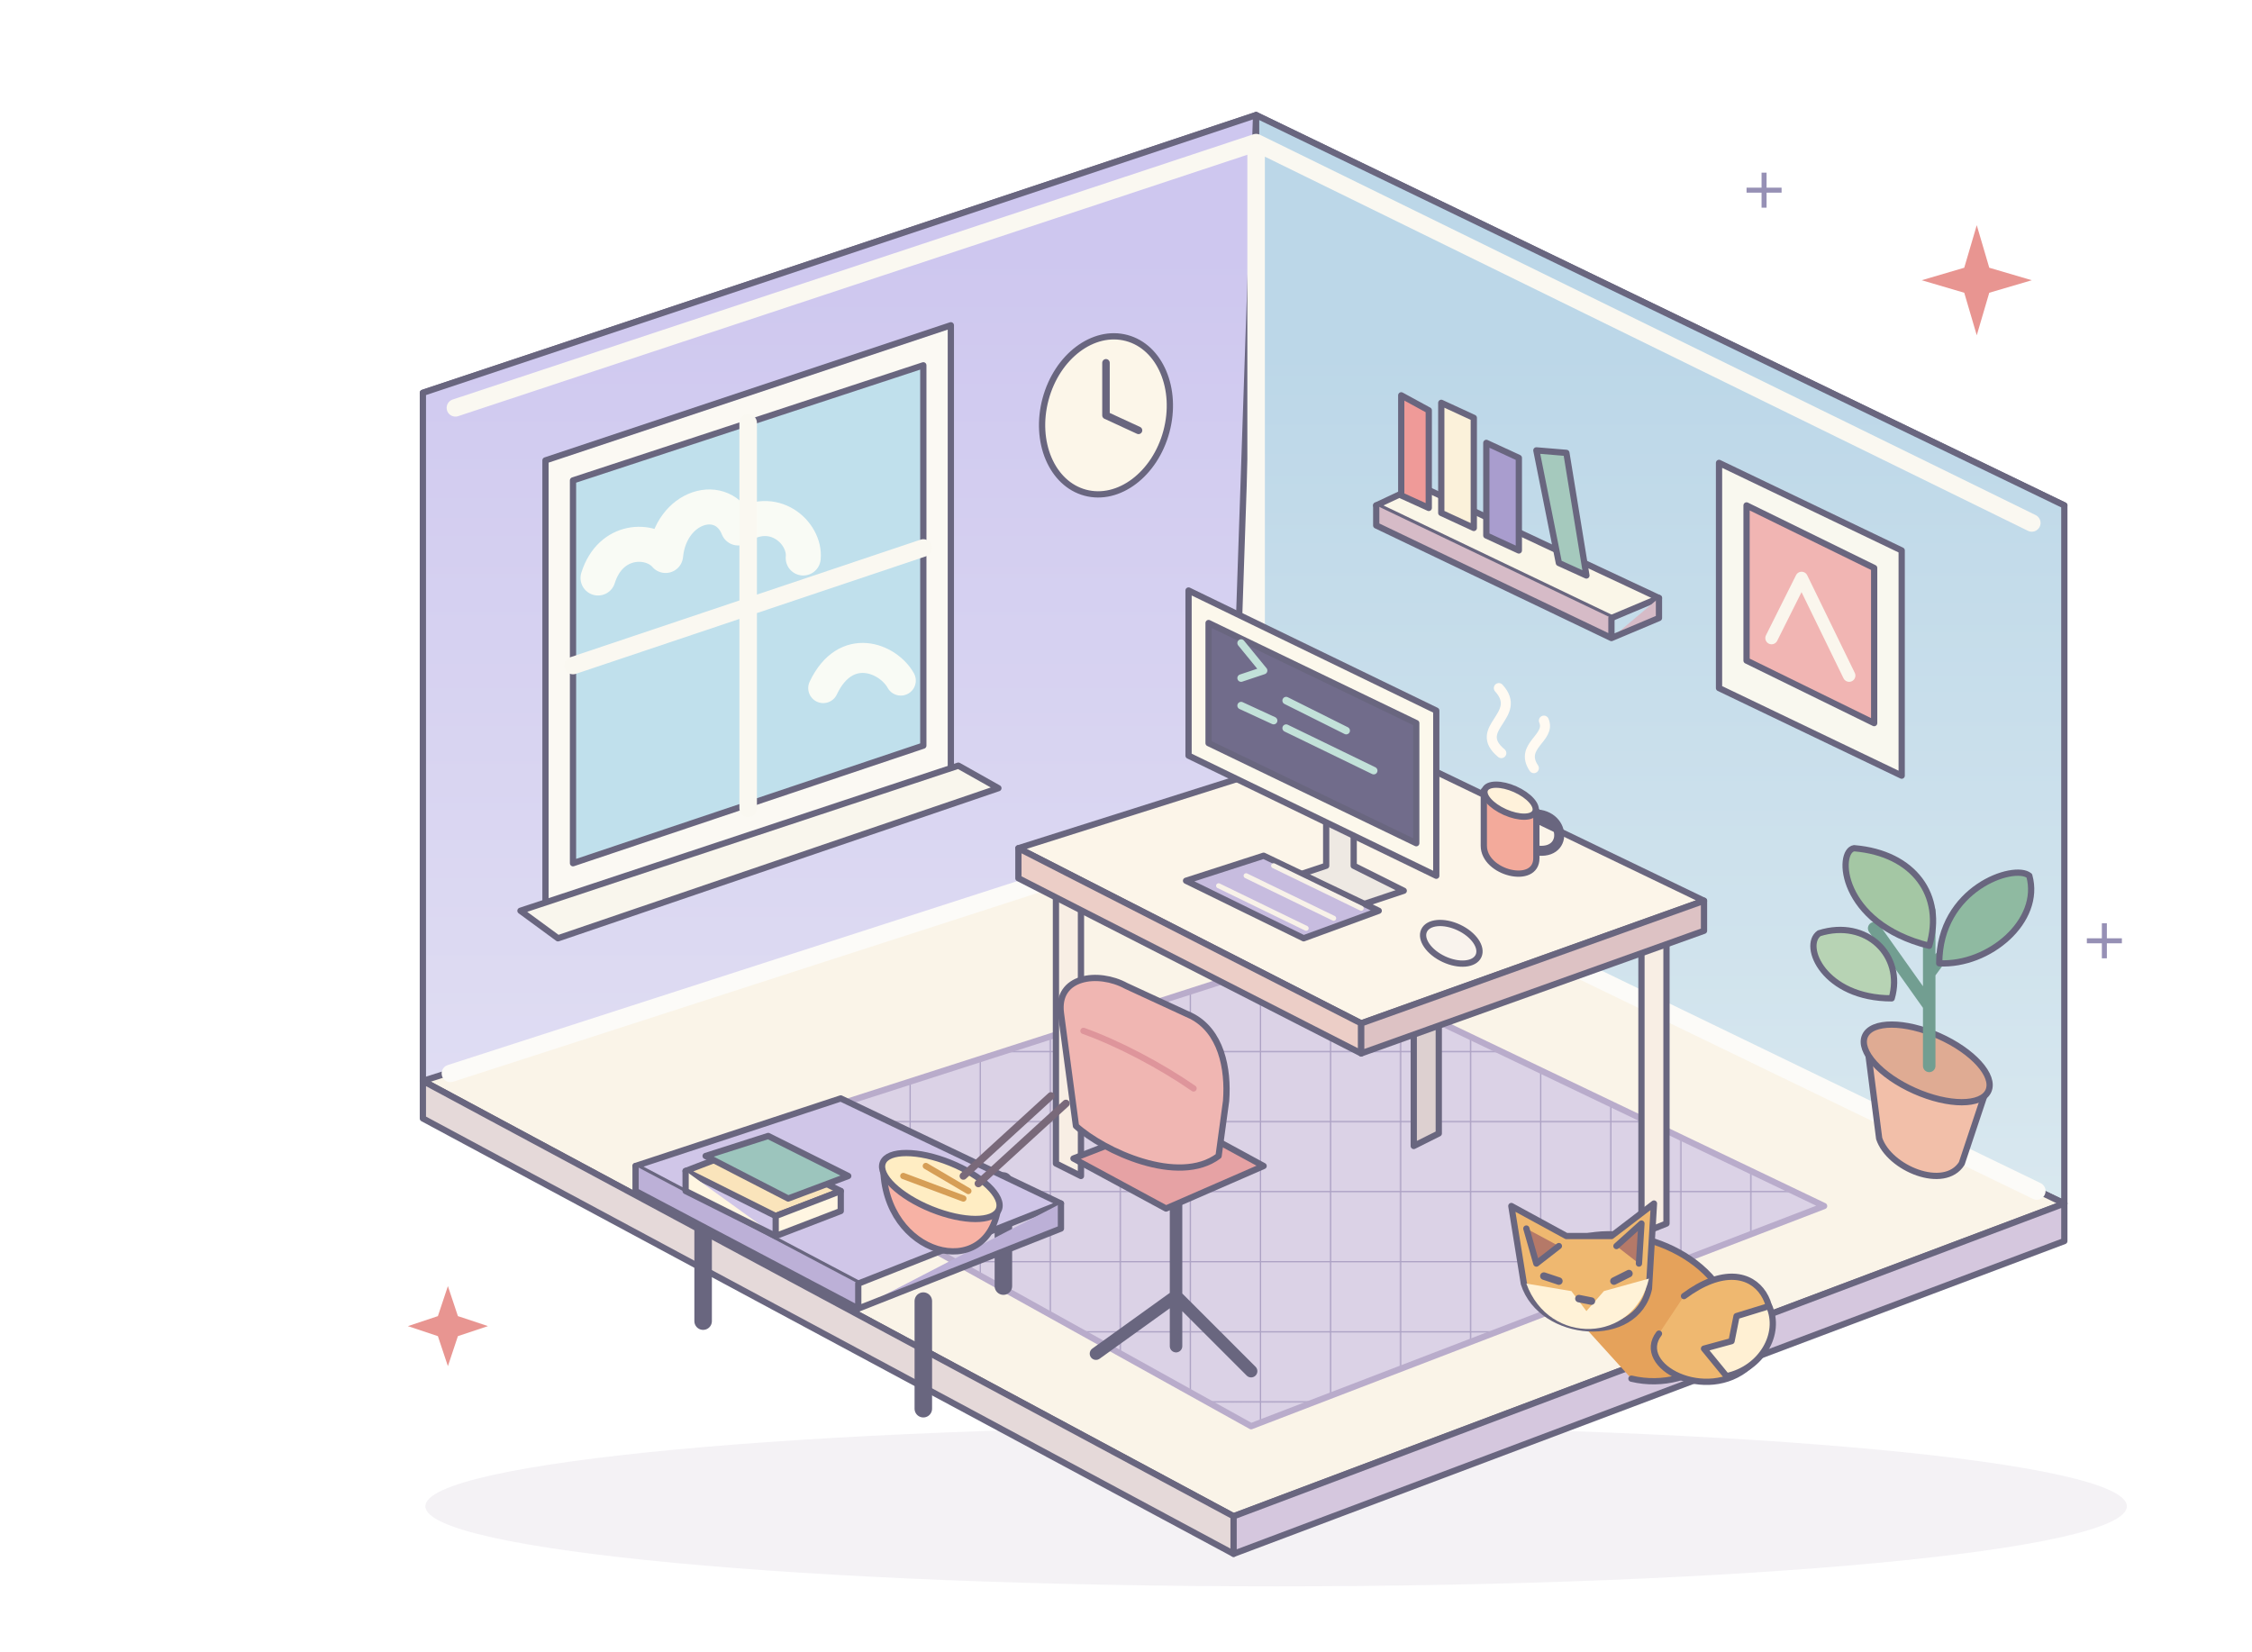
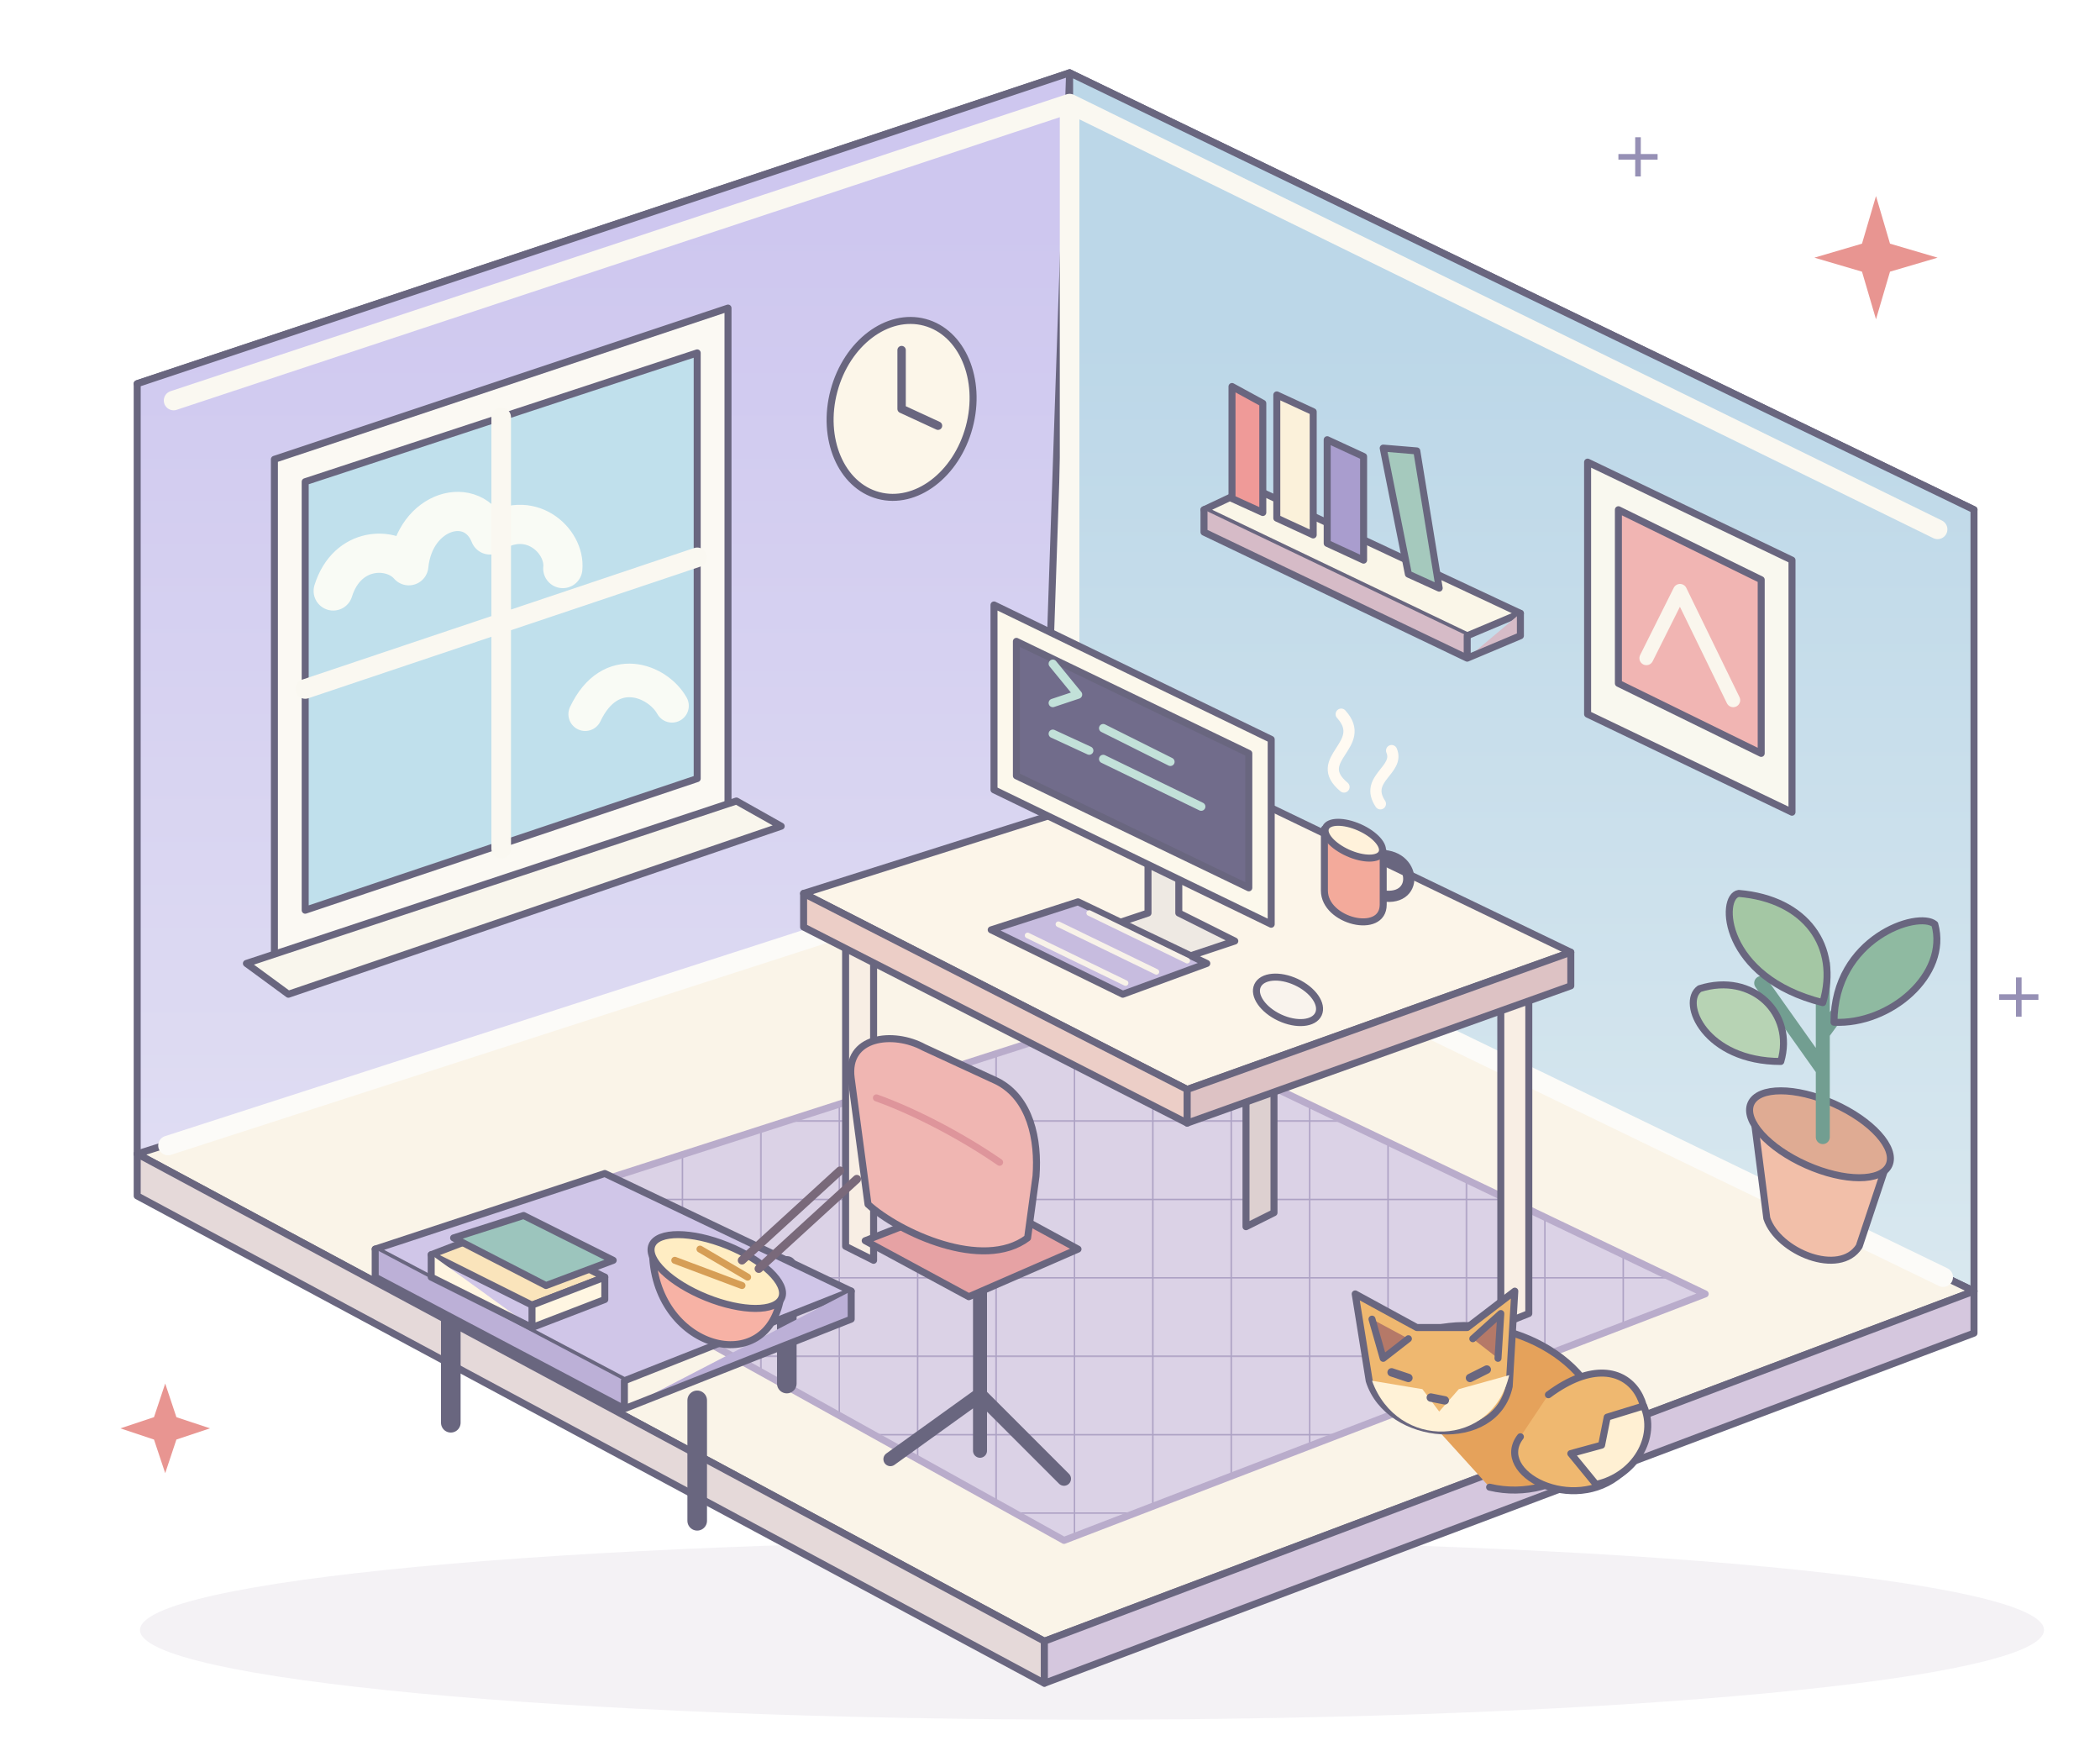
- <svg xmlns="http://www.w3.org/2000/svg" width="900" height="660" viewBox="0 0 900 660" fill="none">
+ <svg xmlns="http://www.w3.org/2000/svg" width="900" height="750" viewBox="120 20 750 625" fill="none">
  <defs>
    <pattern id="rug" width="28" height="28" patternUnits="userSpaceOnUse">
      <path d="M0 0H28V28" stroke="#ada2c4" stroke-width="1" />
    </pattern>
    <linearGradient id="wall" x1="200" y1="100" x2="200" y2="450" gradientUnits="userSpaceOnUse">
      <stop stop-color="#cec7ef" />
      <stop offset="1" stop-color="#e0def3" />
    </linearGradient>
    <linearGradient id="side" x1="620" y1="140" x2="620" y2="520" gradientUnits="userSpaceOnUse">
      <stop stop-color="#bcd7e8" />
      <stop offset="1" stop-color="#dceaf0" />
    </linearGradient>
  </defs>
  <ellipse cx="510" cy="602" rx="340" ry="32" fill="#bdb2c6" opacity=".17" />
  <g stroke="#69667f" stroke-width="2.5" stroke-linejoin="round" stroke-linecap="round">
    <path d="M169 157 502 46 825 202 493 336Z" fill="#faf8f1" />
    <path d="M169 157V432L493 588V312L502 46Z" fill="url(#wall)" />
    <path d="M502 46V326L825 481V202Z" fill="url(#side)" />
    <path d="M169 432 502 326 825 481 493 606Z" fill="#faf4e8" />
    <path d="M169 432V447L493 621V606Z" fill="#e5d9d9" />
    <path d="M493 606V621L825 496V481Z" fill="#d5c7de" />
    <path d="M182 163 502 57 812 209M502 57V326" stroke="#faf8f1" stroke-width="7" />
    <path d="M180 429 502 325 814 476" stroke="#fcfbf8" stroke-width="7" />
    <path d="M218 184 380 130V309L218 363Z" fill="#fbf9f3" />
    <path d="M229 192 369 146V298L229 345Z" fill="#c0e0ec" />
    <path d="M239 231C244 215 260 215 266 222 268 202 289 196 295 211 309 201 322 213 321 223" stroke="#f9fbf5" stroke-width="14" />
    <path d="M329 275C338 256 355 263 360 272" stroke="#f9fbf5" stroke-width="12" />
    <path d="M299 169V323M229 266 369 219" stroke="#faf8f1" stroke-width="7" />
    <path d="M208 364 383 306 399 315 223 375Z" fill="#f9f6ed" />
    <ellipse cx="442" cy="166" rx="25" ry="32" transform="rotate(15 442 166)" fill="#fcf6e9" />
    <path d="M442 145V166L455 172" stroke-width="3" />
    <path d="M687 185 760 220V310L687 275Z" fill="#f9f8ef" />
    <path d="M698 202 749 227V289L698 264Z" fill="#f1b5b3" />
    <path d="M708 255 720 231 739 270" stroke="#faf6ed" stroke-width="5" />
    <path d="M550 202 644 247 663 239 567 194Z" fill="#faf6e8" />
    <path d="M550 202V210L644 255V247M644 255 663 247V239" fill="#d6bbc7" />
    <path d="M560 158 571 164V203L560 198Z" fill="#ef9a98" />
    <path d="M576 161 589 167V211L576 205Z" fill="#fbf1da" />
    <path d="M594 177 607 183V220L594 214Z" fill="#a99dce" />
    <path d="M614 180 626 181 634 230 623 225Z" fill="#a5c9bd" />
    <path d="M293 455 520 382 729 482 500 570Z" fill="#dbd2e6" stroke="none" />
    <path d="M293 455 520 382 729 482 500 570Z" fill="url(#rug)" stroke="#b9accb" />
    <path d="M422 354V465L432 470V359M656 382V493L666 489V378" fill="#f8eee4" />
    <path d="M565 362V458L575 453V358" fill="#ddd0d0" />
    <path d="M407 339 546 295 681 360 544 409Z" fill="#fcf5e9" />
    <path d="M407 339V351L544 421V409Z" fill="#eccec7" />
    <path d="M544 409V421L681 372V360Z" fill="#ddc2c4" />
    <path d="M530 327V346L509 353 534 365 561 356 541 346V331Z" fill="#eee9e3" />
    <path d="M475 236 574 284V350L475 302Z" fill="#fcf8ec" />
    <path d="M483 249 566 289V337L483 297Z" fill="#716c8b" />
    <path d="m496 271 9-3-9-11m18 23 24 12m-42-10 13 6m5 3 35 17" stroke="#c2e1d9" stroke-width="3" />
    <path d="M474 352 505 342 551 364 521 375Z" fill="#c7bcdf" />
    <path d="M487 354 522 371m-24-21 35 17m-24-21 35 17" stroke="#f8f2e9" stroke-width="2" />
    <ellipse cx="580" cy="377" rx="12" ry="7" transform="rotate(25 580 377)" fill="#f9f3ed" />
    <path d="M609 326C625 322 628 341 615 340" stroke-width="4" />
    <path d="M593 316V338C593 349 614 354 614 343V324Z" fill="#f3aa9b" />
    <ellipse cx="603.5" cy="320" rx="11" ry="5" transform="rotate(24 603.5 320)" fill="#fff2db" />
    <path d="M600 301C588 291 609 286 599 275M613 307C607 298 620 295 617 288" stroke="#fffaf2" stroke-width="4" />
    <path d="M470 463V538M470 518 438 541m32-23 30 30" stroke-width="5" />
    <path d="M429 463 470 447 505 466 466 483Z" fill="#e6a2a4" />
    <path d="M424 405C422 390 439 388 450 394L476 406C488 412 491 427 490 440L487 462C471 474 441 460 430 450Z" fill="#f0b6b2" />
    <path d="M433 412C447 417 464 426 477 435" stroke="#de959b" />
    <path d="M281 479V528M369 520V563M401 472V514" stroke-width="7" />
    <path d="M254 466 336 439 424 481 343 513Z" fill="#d0c6e8" />
    <path d="M254 466V476L343 523V513M343 523 424 491V481" fill="#bcb0d7" />
    <path d="M274 468 300 458 336 476 310 486Z" fill="#fae4bb" />
    <path d="M274 468V476L310 494V486L336 476V484L310 494" fill="#fff6e2" />
    <path d="M282 462 307 454 339 470 315 479Z" fill="#9cc5bd" />
    <path d="M353 466C353 502 395 513 399 482Z" fill="#f7b2a5" />
    <ellipse cx="376" cy="474" rx="25" ry="10" transform="rotate(22 376 474)" fill="#ffedc3" />
    <path d="m361 470 24 9m-15-13 17 10" stroke="#d69e56" />
    <path d="m385 470 35-32m-29 35 35-32" stroke="#79697a" stroke-width="3" />
    <path d="M746 416 751 455C755 467 777 476 784 465L794 435Z" fill="#f2bfa9" />
    <ellipse cx="770" cy="425" rx="27" ry="12" transform="rotate(24 770 425)" fill="#dfab93" />
    <path d="M771 426V364M771 402 749 371M771 389 793 359" stroke="#729e91" stroke-width="5" />
    <path d="M771 378C735 369 734 340 741 339 765 341 777 358 771 378Z" fill="#a4c7a4" />
    <path d="M775 385C775 355 805 345 811 350 816 368 795 386 775 385Z" fill="#8fbaa1" />
    <path d="M756 399C729 399 720 378 727 373 746 367 761 382 756 399Z" fill="#b7d3b4" />
    <path d="M613 508C627 485 668 491 685 512 704 536 677 557 652 551" fill="#e5a25b" />
    <path d="M673 518C704 495 718 529 699 546 682 561 653 546 663 533" fill="#efb870" />
    <path d="M690 550C704 547 712 533 707 522L694 526 692 536 681 539Z" fill="#fff0d3" />
    <path d="M609 513 604 482 626 494 644 494 661 481 659 515C654 538 616 535 609 513Z" fill="#efb870" />
    <path d="m610 491 4 14 9-7m23 0 10-9-1 16" fill="#b57968" />
    <path d="M610 513 628 516 634 524 641 516 659 511C653 537 619 538 610 513Z" fill="#fff2d7" stroke="none" />
    <path d="m617 510 6 2m22 0 6-3m-20 10 5 1" stroke-width="3" />
  </g>
  <g fill="#e89591">
    <path d="m790 90 5 17 17 5-17 5-5 17-5-17-17-5 17-5Z" />
    <path d="m179 514 4 12 12 4-12 4-4 12-4-12-12-4 12-4Z" />
  </g>
  <g stroke="#9690b5" stroke-width="2">
    <path d="M705 69v14m-7-7h14M841 369v14m-7-7h14" />
  </g>
</svg>
